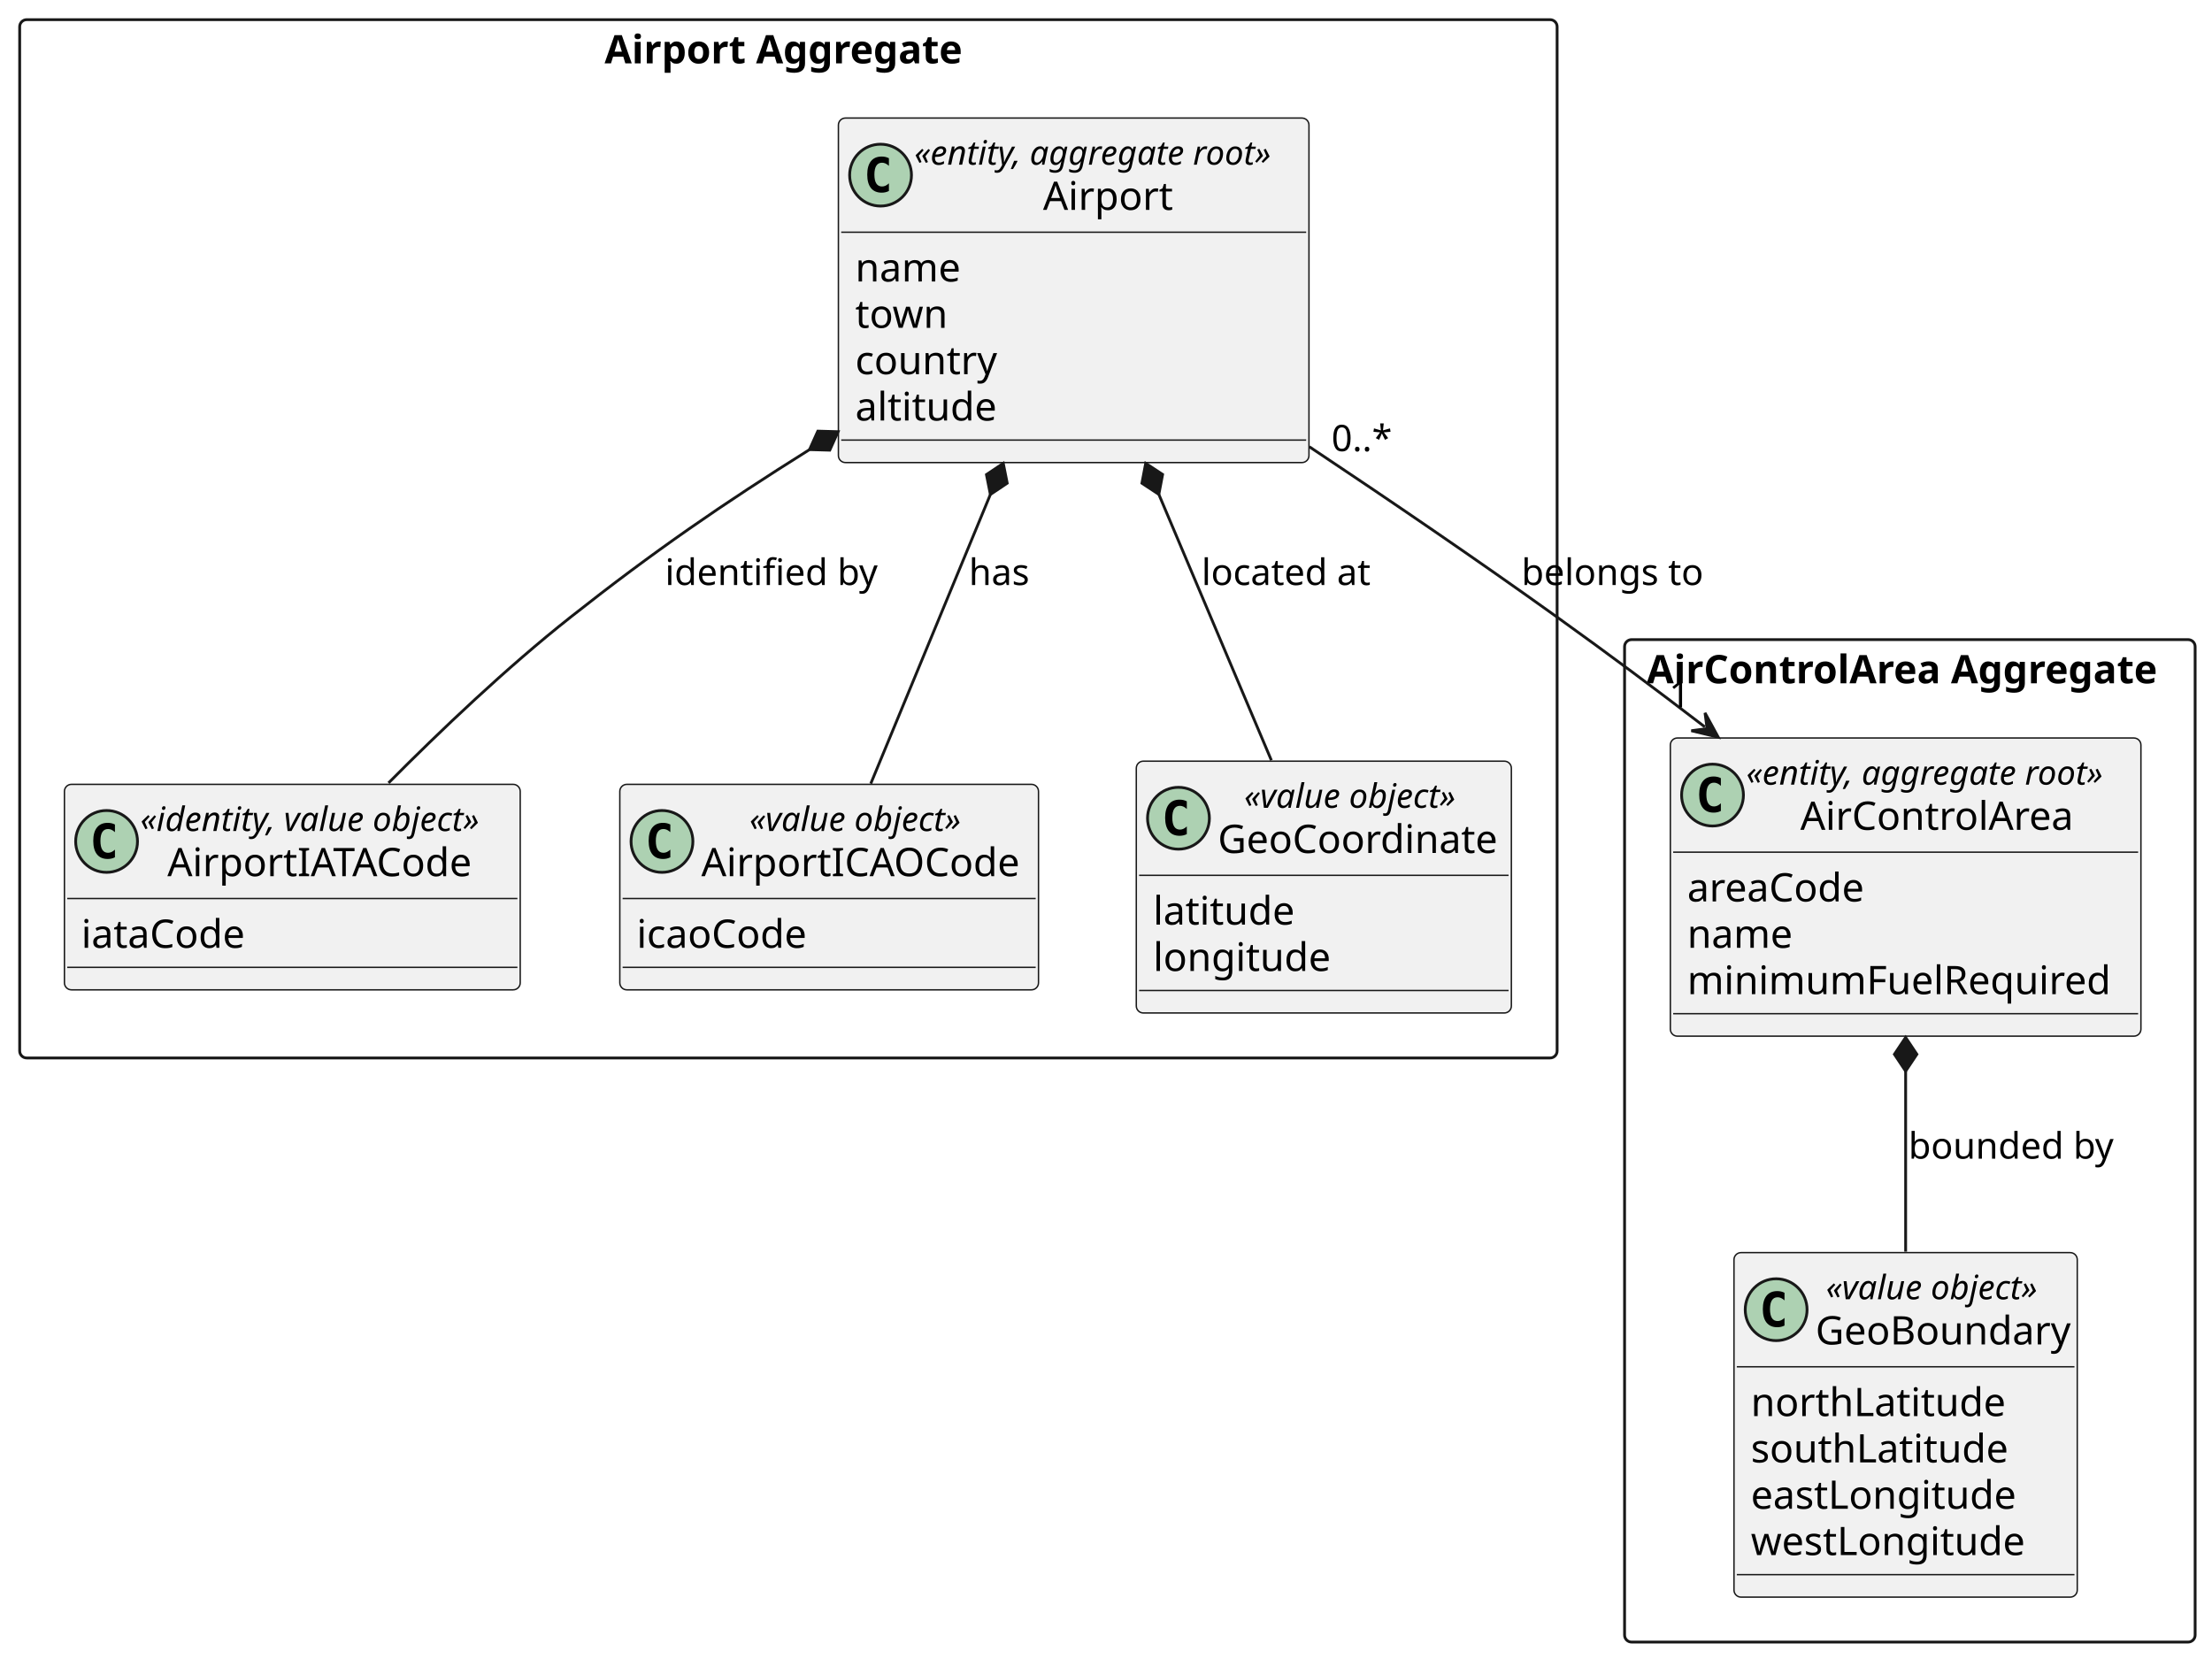
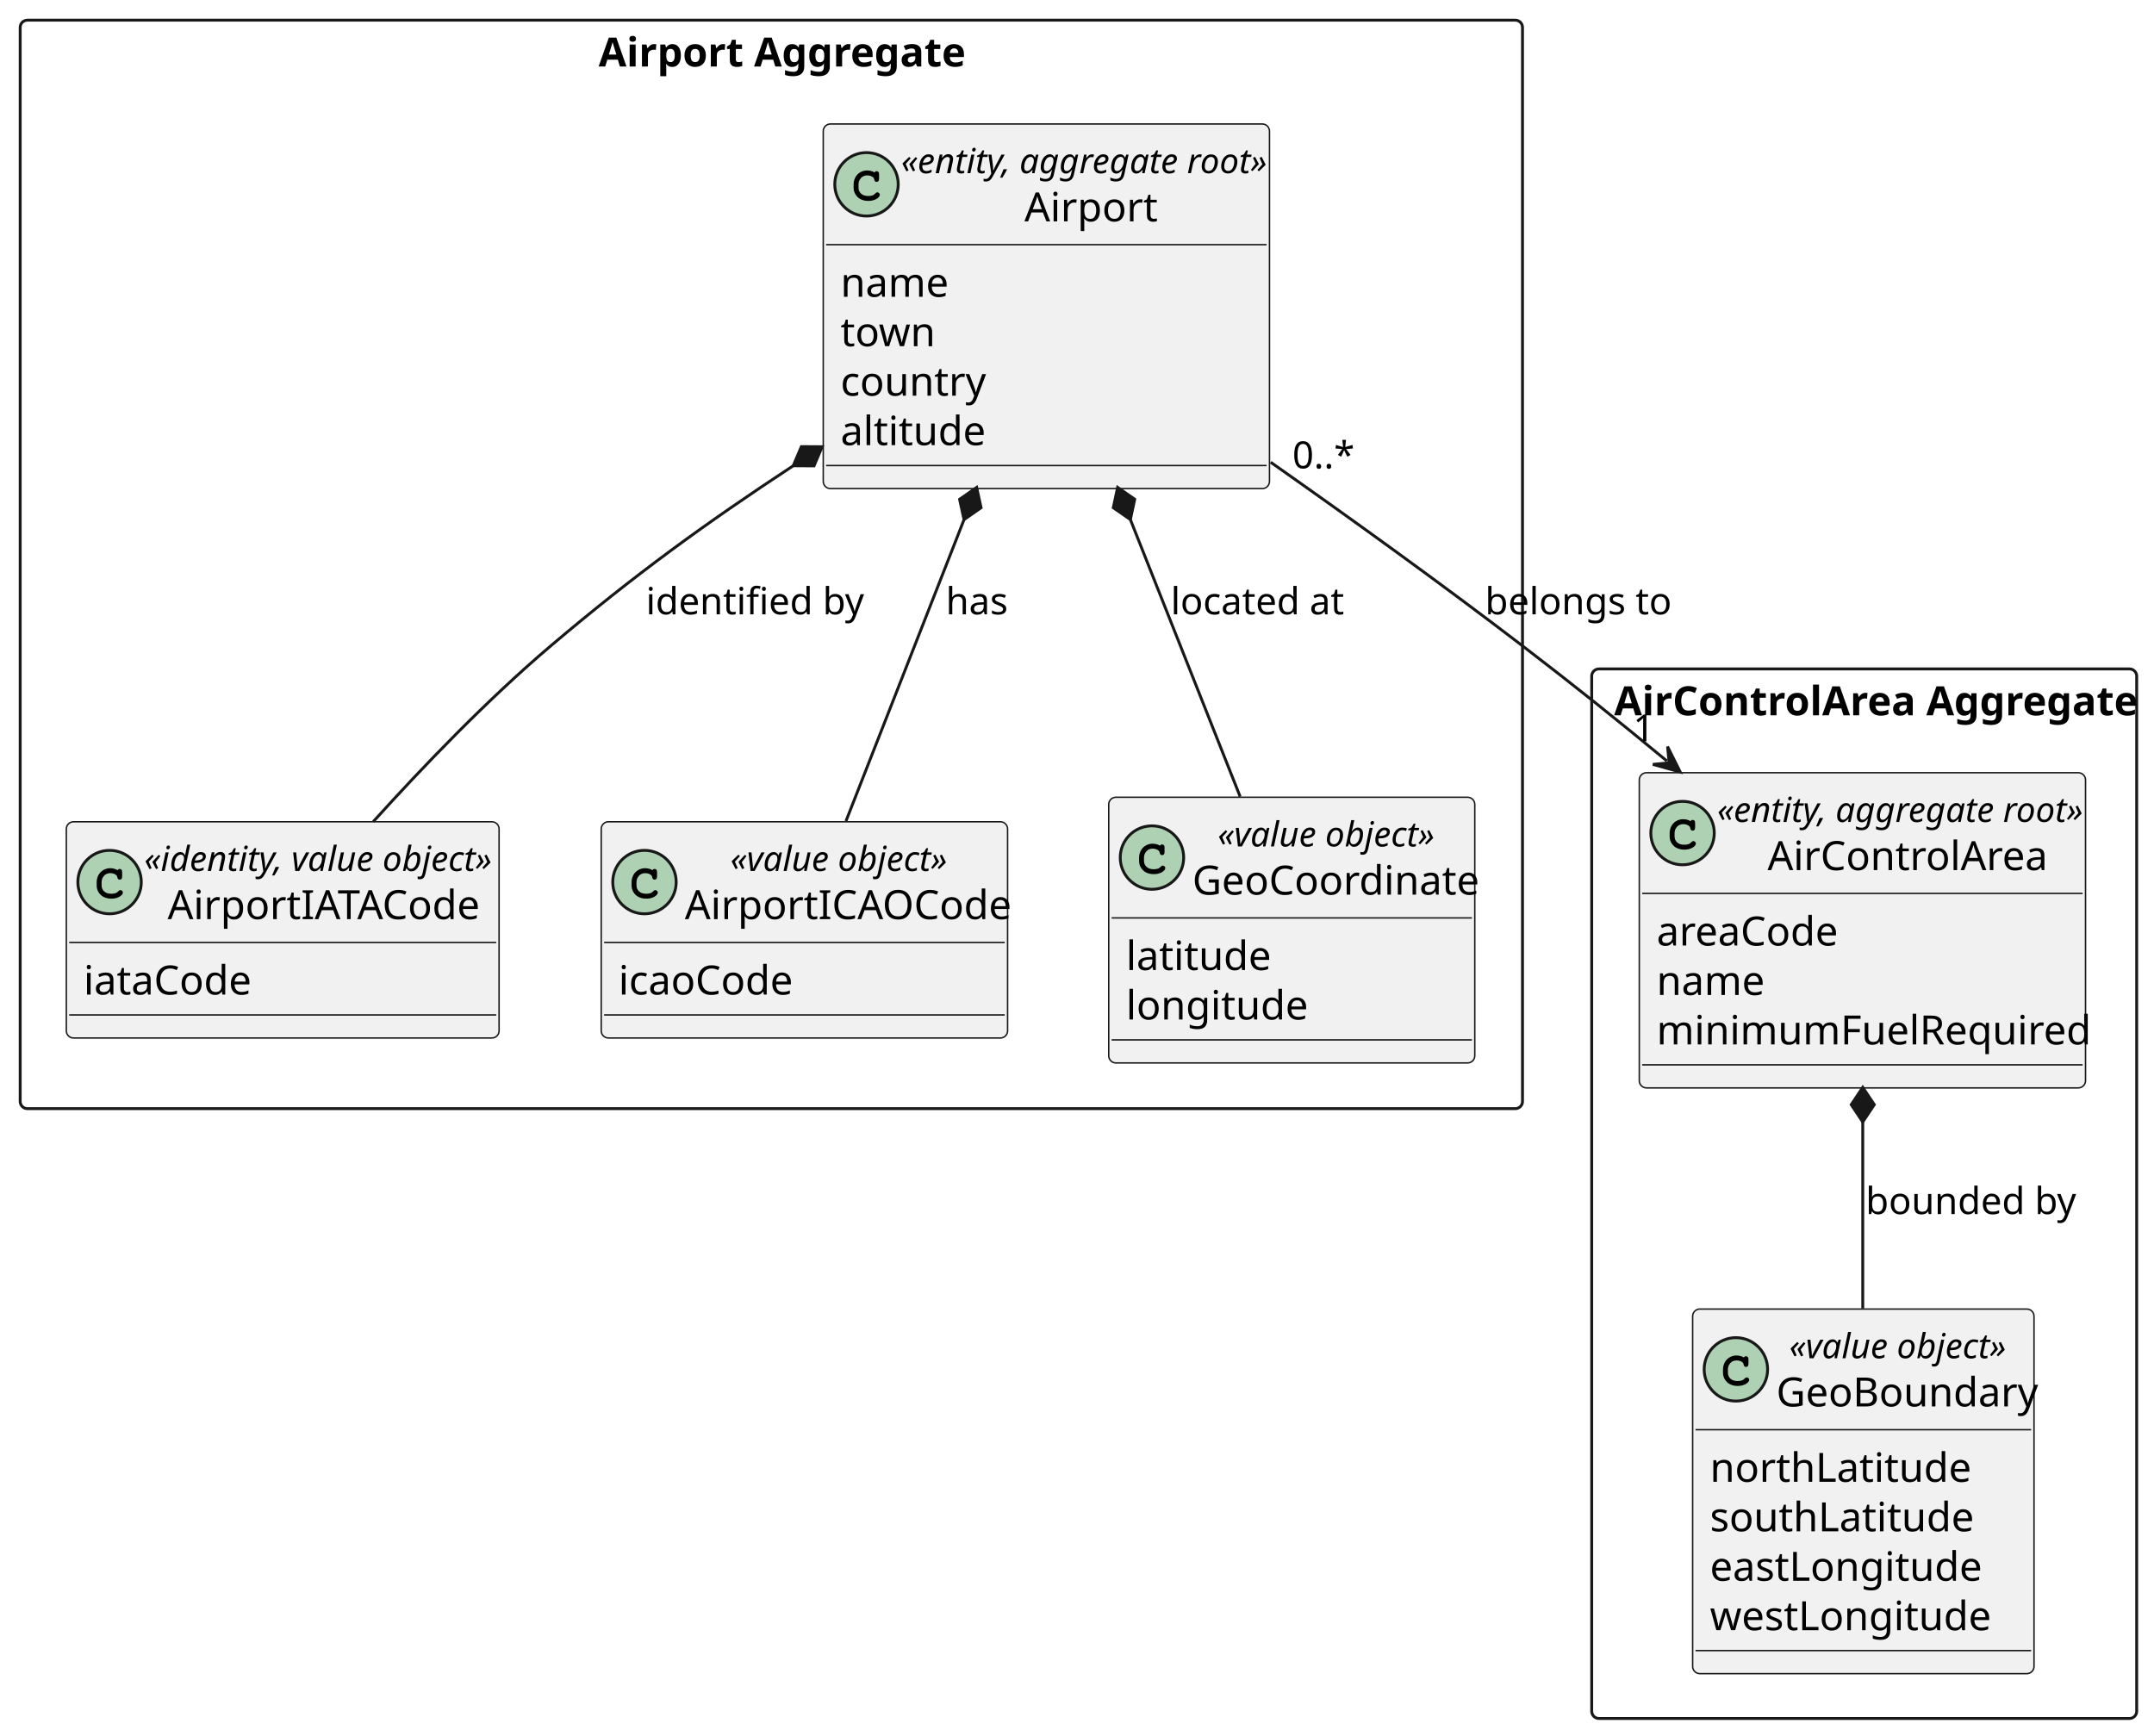
- <svg xmlns="http://www.w3.org/2000/svg" contentStyleType="text/css" data-diagram-type="CLASS" height="590px" preserveAspectRatio="none" style="width:787px;height:590px;background:#FFFFFF;" version="1.1" viewBox="0 0 787 590" width="787px" zoomAndPan="magnify">
+ <svg xmlns="http://www.w3.org/2000/svg" contentStyleType="text/css" data-diagram-type="CLASS" height="602px" preserveAspectRatio="none" style="width:747px;height:602px;background:#FFFFFF;" version="1.1" viewBox="0 0 747 602" width="747px" zoomAndPan="magnify">
  <defs />
  <g>
-     <g class="cluster" data-entity="Airport Aggregate" data-source-line="4" data-uid="ent0002" id="cluster_Airport Aggregate">
-       <rect fill="none" height="369.41" rx="2.5" ry="2.5" style="stroke:#181818;stroke-width:1;" width="547" x="7" y="7" />
-       <text fill="#000000" font-family="sans-serif" font-size="14" font-weight="bold" lengthAdjust="spacing" textLength="130.785" x="215.107" y="22.535">Airport Aggregate</text>
+     <g class="cluster" data-qualified-name="Airport Aggregate" data-source-line="4" id="ent0002">
+       <rect fill="none" height="377.5" rx="2.5" ry="2.5" style="stroke:#181818;stroke-width:1;" width="521" x="7" y="7" />
+       <text fill="#000000" font-family="sans-serif" font-size="14" font-weight="bold" lengthAdjust="spacing" textLength="119.786" x="207.607" y="23.075">Airport Aggregate</text>
    </g>
-     <g class="cluster" data-entity="AirControlArea Aggregate" data-source-line="26" data-uid="ent0007" id="cluster_AirControlArea Aggregate">
-       <rect fill="none" height="356.66" rx="2.5" ry="2.5" style="stroke:#181818;stroke-width:1;" width="203" x="578" y="227.57" />
-       <text fill="#000000" font-family="sans-serif" font-size="14" font-weight="bold" lengthAdjust="spacing" textLength="187.277" x="585.861" y="243.105">AirControlArea Aggregate</text>
+     <g class="cluster" data-qualified-name="AirControlArea Aggregate" data-source-line="26" id="ent0007">
+       <rect fill="none" height="364" rx="2.5" ry="2.5" style="stroke:#181818;stroke-width:1;" width="189" x="552" y="232" />
+       <text fill="#000000" font-family="sans-serif" font-size="14" font-weight="bold" lengthAdjust="spacing" textLength="173.469" x="559.766" y="248.075">AirControlArea Aggregate</text>
    </g>
-     <g class="entity" data-entity="Airport" data-source-line="5" data-uid="ent0003" id="entity_Airport">
-       <rect fill="#F1F1F1" height="122.574" rx="2.5" ry="2.5" style="stroke:#181818;stroke-width:0.5;" width="167.424" x="298.29" y="42" />
-       <ellipse cx="313.29" cy="62.31" fill="#ADD1B2" rx="11" ry="11" style="stroke:#181818;stroke-width:1;" />
-       <path d="M316.263,67.954 Q315.682,68.252 315.043,68.402 Q314.404,68.551 313.698,68.551 Q311.191,68.551 309.872,66.899 Q308.552,65.248 308.552,62.127 Q308.552,58.997 309.872,57.345 Q311.191,55.693 313.698,55.693 Q314.404,55.693 315.051,55.843 Q315.699,55.992 316.263,56.291 L316.263,59.014 Q315.632,58.433 315.039,58.163 Q314.445,57.893 313.814,57.893 Q312.47,57.893 311.785,58.96 Q311.1,60.026 311.1,62.127 Q311.1,64.218 311.785,65.285 Q312.47,66.352 313.814,66.352 Q314.445,66.352 315.039,66.082 Q315.632,65.812 316.263,65.231 Z " fill="#000000" />
-       <text fill="#000000" font-family="sans-serif" font-size="12" font-style="italic" lengthAdjust="spacing" textLength="139.424" x="325.29" y="58.602">«entity, aggregate root»</text>
-       <text fill="#000000" font-family="sans-serif" font-size="14" lengthAdjust="spacing" textLength="47.81" x="371.097" y="74.668">Airport</text>
-       <line style="stroke:#181818;stroke-width:0.5;" x1="299.29" x2="464.714" y1="82.621" y2="82.621" />
-       <text fill="#000000" font-family="sans-serif" font-size="14" lengthAdjust="spacing" textLength="37.29" x="304.29" y="100.156">name</text>
-       <text fill="#000000" font-family="sans-serif" font-size="14" lengthAdjust="spacing" textLength="33.312" x="304.29" y="116.644">town</text>
-       <text fill="#000000" font-family="sans-serif" font-size="14" lengthAdjust="spacing" textLength="51.427" x="304.29" y="133.133">country</text>
-       <text fill="#000000" font-family="sans-serif" font-size="14" lengthAdjust="spacing" textLength="51.598" x="304.29" y="149.621">altitude</text>
-       <line style="stroke:#181818;stroke-width:0.5;" x1="299.29" x2="464.714" y1="156.574" y2="156.574" />
+     <g class="entity" data-qualified-name="Airport Aggregate.Airport" data-source-line="5" id="ent0003">
+       <rect fill="#F1F1F1" height="126.458" rx="2.5" ry="2.5" style="stroke:#181818;stroke-width:0.5;" width="154.756" x="285.5" y="43" />
+       <ellipse cx="300.5" cy="63.926" fill="#ADD1B2" rx="11" ry="11" style="stroke:#181818;stroke-width:1;" />
+       <path d="M303.266,59.801 Q303.422,59.583 303.609,59.473 Q303.797,59.364 304.016,59.364 Q304.391,59.364 304.625,59.629 Q304.859,59.879 304.859,60.489 L304.859,61.942 Q304.859,62.551 304.625,62.817 Q304.391,63.083 304.016,63.083 Q303.672,63.083 303.469,62.879 Q303.266,62.692 303.156,62.176 Q303.109,61.817 302.922,61.629 Q302.594,61.254 301.984,61.036 Q301.375,60.817 300.75,60.817 Q299.984,60.817 299.344,61.145 Q298.719,61.473 298.219,62.223 Q297.734,62.973 297.734,64.004 L297.734,65.098 Q297.734,66.332 298.625,67.161 Q299.516,67.973 301.109,67.973 Q302.047,67.973 302.703,67.723 Q303.094,67.567 303.516,67.129 Q303.781,66.864 303.922,66.786 Q304.078,66.707 304.281,66.707 Q304.609,66.707 304.859,66.973 Q305.125,67.223 305.125,67.567 Q305.125,67.911 304.781,68.317 Q304.281,68.895 303.484,69.223 Q302.406,69.676 301.109,69.676 Q299.594,69.676 298.391,69.051 Q297.406,68.551 296.719,67.489 Q296.031,66.411 296.031,65.129 L296.031,63.973 Q296.031,62.645 296.641,61.504 Q297.266,60.348 298.359,59.739 Q299.453,59.114 300.688,59.114 Q301.422,59.114 302.062,59.286 Q302.719,59.442 303.266,59.801 Z " fill="#000000" />
+       <text fill="#000000" font-family="sans-serif" font-size="12" font-style="italic" lengthAdjust="spacing" textLength="126.756" x="312.5" y="60.065">«entity, aggregate root»</text>
+       <text fill="#000000" font-family="sans-serif" font-size="14" lengthAdjust="spacing" textLength="41.234" x="355.261" y="76.776">Airport</text>
+       <line style="stroke:#181818;stroke-width:0.5;" x1="286.5" x2="439.256" y1="84.853" y2="84.853" />
+       <text fill="#000000" font-family="sans-serif" font-size="14" lengthAdjust="spacing" textLength="35.02" x="291.5" y="102.928">name</text>
+       <text fill="#000000" font-family="sans-serif" font-size="14" lengthAdjust="spacing" textLength="29.572" x="291.5" y="120.079">town</text>
+       <text fill="#000000" font-family="sans-serif" font-size="14" lengthAdjust="spacing" textLength="45.91" x="291.5" y="137.231">country</text>
+       <text fill="#000000" font-family="sans-serif" font-size="14" lengthAdjust="spacing" textLength="45.145" x="291.5" y="154.382">altitude</text>
+       <line style="stroke:#181818;stroke-width:0.5;" x1="286.5" x2="439.256" y1="161.458" y2="161.458" />
    </g>
-     <g class="entity" data-entity="AirportIATACode" data-source-line="12" data-uid="ent0004" id="entity_AirportIATACode">
-       <rect fill="#F1F1F1" height="73.109" rx="2.5" ry="2.5" style="stroke:#181818;stroke-width:0.5;" width="162.168" x="22.92" y="279.06" />
-       <ellipse cx="37.92" cy="299.37" fill="#ADD1B2" rx="11" ry="11" style="stroke:#181818;stroke-width:1;" />
-       <path d="M40.893,305.014 Q40.312,305.312 39.673,305.462 Q39.034,305.611 38.328,305.611 Q35.821,305.611 34.502,303.959 Q33.182,302.308 33.182,299.187 Q33.182,296.057 34.502,294.405 Q35.821,292.753 38.328,292.753 Q39.034,292.753 39.681,292.903 Q40.329,293.052 40.893,293.351 L40.893,296.074 Q40.262,295.493 39.669,295.223 Q39.075,294.953 38.444,294.953 Q37.1,294.953 36.415,296.02 Q35.73,297.086 35.73,299.187 Q35.73,301.278 36.415,302.345 Q37.1,303.412 38.444,303.412 Q39.075,303.412 39.669,303.142 Q40.262,302.872 40.893,302.291 Z " fill="#000000" />
-       <text fill="#000000" font-family="sans-serif" font-size="12" font-style="italic" lengthAdjust="spacing" textLength="134.168" x="49.92" y="295.662">«identity, value object»</text>
-       <text fill="#000000" font-family="sans-serif" font-size="14" lengthAdjust="spacing" textLength="114.912" x="59.548" y="311.728">AirportIATACode</text>
-       <line style="stroke:#181818;stroke-width:0.5;" x1="23.92" x2="184.088" y1="319.681" y2="319.681" />
-       <text fill="#000000" font-family="sans-serif" font-size="14" lengthAdjust="spacing" textLength="59.644" x="28.92" y="337.216">iataCode</text>
-       <line style="stroke:#181818;stroke-width:0.5;" x1="23.92" x2="184.088" y1="344.169" y2="344.169" />
+     <g class="entity" data-qualified-name="Airport Aggregate.AirportIATACode" data-source-line="12" id="ent0004">
+       <rect fill="#F1F1F1" height="75.004" rx="2.5" ry="2.5" style="stroke:#181818;stroke-width:0.5;" width="150.08" x="23" y="285" />
+       <ellipse cx="38" cy="305.926" fill="#ADD1B2" rx="11" ry="11" style="stroke:#181818;stroke-width:1;" />
+       <path d="M40.766,301.801 Q40.922,301.582 41.109,301.473 Q41.297,301.364 41.516,301.364 Q41.891,301.364 42.125,301.629 Q42.359,301.879 42.359,302.489 L42.359,303.942 Q42.359,304.551 42.125,304.817 Q41.891,305.082 41.516,305.082 Q41.172,305.082 40.969,304.879 Q40.766,304.692 40.656,304.176 Q40.609,303.817 40.422,303.629 Q40.094,303.254 39.484,303.036 Q38.875,302.817 38.25,302.817 Q37.484,302.817 36.844,303.145 Q36.219,303.473 35.719,304.223 Q35.234,304.973 35.234,306.004 L35.234,307.098 Q35.234,308.332 36.125,309.161 Q37.016,309.973 38.609,309.973 Q39.547,309.973 40.203,309.723 Q40.594,309.567 41.016,309.129 Q41.281,308.864 41.422,308.786 Q41.578,308.707 41.781,308.707 Q42.109,308.707 42.359,308.973 Q42.625,309.223 42.625,309.567 Q42.625,309.911 42.281,310.317 Q41.781,310.895 40.984,311.223 Q39.906,311.676 38.609,311.676 Q37.094,311.676 35.891,311.051 Q34.906,310.551 34.219,309.489 Q33.531,308.411 33.531,307.129 L33.531,305.973 Q33.531,304.645 34.141,303.504 Q34.766,302.348 35.859,301.739 Q36.953,301.114 38.188,301.114 Q38.922,301.114 39.562,301.286 Q40.219,301.442 40.766,301.801 Z " fill="#000000" />
+       <text fill="#000000" font-family="sans-serif" font-size="12" font-style="italic" lengthAdjust="spacing" textLength="122.08" x="50" y="302.065">«identity, value object»</text>
+       <text fill="#000000" font-family="sans-serif" font-size="14" lengthAdjust="spacing" textLength="105.82" x="58.13" y="318.776">AirportIATACode</text>
+       <line style="stroke:#181818;stroke-width:0.5;" x1="24" x2="172.08" y1="326.853" y2="326.853" />
+       <text fill="#000000" font-family="sans-serif" font-size="14" lengthAdjust="spacing" textLength="56.041" x="29" y="344.928">iataCode</text>
+       <line style="stroke:#181818;stroke-width:0.5;" x1="24" x2="172.08" y1="352.004" y2="352.004" />
    </g>
-     <g class="entity" data-entity="AirportICAOCode" data-source-line="16" data-uid="ent0005" id="entity_AirportICAOCode">
-       <rect fill="#F1F1F1" height="73.109" rx="2.5" ry="2.5" style="stroke:#181818;stroke-width:0.5;" width="148.963" x="220.52" y="279.06" />
-       <ellipse cx="235.52" cy="299.37" fill="#ADD1B2" rx="11" ry="11" style="stroke:#181818;stroke-width:1;" />
-       <path d="M238.493,305.014 Q237.912,305.312 237.273,305.462 Q236.634,305.611 235.928,305.611 Q233.421,305.611 232.101,303.959 Q230.782,302.308 230.782,299.187 Q230.782,296.057 232.101,294.405 Q233.421,292.753 235.928,292.753 Q236.634,292.753 237.281,292.903 Q237.929,293.052 238.493,293.351 L238.493,296.074 Q237.862,295.493 237.269,295.223 Q236.675,294.953 236.044,294.953 Q234.7,294.953 234.015,296.02 Q233.33,297.086 233.33,299.187 Q233.33,301.278 234.015,302.345 Q234.7,303.412 236.044,303.412 Q236.675,303.412 237.269,303.142 Q237.862,302.872 238.493,302.291 Z " fill="#000000" />
-       <text fill="#000000" font-family="sans-serif" font-size="12" font-style="italic" lengthAdjust="spacing" textLength="82.705" x="266.649" y="295.662">«value object»</text>
-       <text fill="#000000" font-family="sans-serif" font-size="14" lengthAdjust="spacing" textLength="116.963" x="249.52" y="311.728">AirportICAOCode</text>
-       <line style="stroke:#181818;stroke-width:0.5;" x1="221.52" x2="368.483" y1="319.681" y2="319.681" />
-       <text fill="#000000" font-family="sans-serif" font-size="14" lengthAdjust="spacing" textLength="62.446" x="226.52" y="337.216">icaoCode</text>
-       <line style="stroke:#181818;stroke-width:0.5;" x1="221.52" x2="368.483" y1="344.169" y2="344.169" />
+     <g class="entity" data-qualified-name="Airport Aggregate.AirportICAOCode" data-source-line="16" id="ent0005">
+       <rect fill="#F1F1F1" height="75.004" rx="2.5" ry="2.5" style="stroke:#181818;stroke-width:0.5;" width="140.931" x="208.5" y="285" />
+       <ellipse cx="223.5" cy="305.926" fill="#ADD1B2" rx="11" ry="11" style="stroke:#181818;stroke-width:1;" />
+       <path d="M226.266,301.801 Q226.422,301.582 226.609,301.473 Q226.797,301.364 227.016,301.364 Q227.391,301.364 227.625,301.629 Q227.859,301.879 227.859,302.489 L227.859,303.942 Q227.859,304.551 227.625,304.817 Q227.391,305.082 227.016,305.082 Q226.672,305.082 226.469,304.879 Q226.266,304.692 226.156,304.176 Q226.109,303.817 225.922,303.629 Q225.594,303.254 224.984,303.036 Q224.375,302.817 223.75,302.817 Q222.984,302.817 222.344,303.145 Q221.719,303.473 221.219,304.223 Q220.734,304.973 220.734,306.004 L220.734,307.098 Q220.734,308.332 221.625,309.161 Q222.516,309.973 224.109,309.973 Q225.047,309.973 225.703,309.723 Q226.094,309.567 226.516,309.129 Q226.781,308.864 226.922,308.786 Q227.078,308.707 227.281,308.707 Q227.609,308.707 227.859,308.973 Q228.125,309.223 228.125,309.567 Q228.125,309.911 227.781,310.317 Q227.281,310.895 226.484,311.223 Q225.406,311.676 224.109,311.676 Q222.594,311.676 221.391,311.051 Q220.406,310.551 219.719,309.489 Q219.031,308.411 219.031,307.129 L219.031,305.973 Q219.031,304.645 219.641,303.504 Q220.266,302.348 221.359,301.739 Q222.453,301.114 223.688,301.114 Q224.422,301.114 225.062,301.286 Q225.719,301.442 226.266,301.801 Z " fill="#000000" />
+       <text fill="#000000" font-family="sans-serif" font-size="12" font-style="italic" lengthAdjust="spacing" textLength="77.391" x="253.27" y="302.065">«value object»</text>
+       <text fill="#000000" font-family="sans-serif" font-size="14" lengthAdjust="spacing" textLength="108.931" x="237.5" y="318.776">AirportICAOCode</text>
+       <line style="stroke:#181818;stroke-width:0.5;" x1="209.5" x2="348.431" y1="326.853" y2="326.853" />
+       <text fill="#000000" font-family="sans-serif" font-size="14" lengthAdjust="spacing" textLength="59.151" x="214.5" y="344.928">icaoCode</text>
+       <line style="stroke:#181818;stroke-width:0.5;" x1="209.5" x2="348.431" y1="352.004" y2="352.004" />
    </g>
-     <g class="entity" data-entity="GeoCoordinate" data-source-line="20" data-uid="ent0006" id="entity_GeoCoordinate">
-       <rect fill="#F1F1F1" height="89.598" rx="2.5" ry="2.5" style="stroke:#181818;stroke-width:0.5;" width="133.445" x="404.28" y="270.81" />
-       <ellipse cx="419.28" cy="291.12" fill="#ADD1B2" rx="11" ry="11" style="stroke:#181818;stroke-width:1;" />
-       <path d="M422.253,296.764 Q421.672,297.062 421.033,297.212 Q420.394,297.361 419.688,297.361 Q417.181,297.361 415.861,295.709 Q414.542,294.058 414.542,290.937 Q414.542,287.807 415.861,286.155 Q417.181,284.503 419.688,284.503 Q420.394,284.503 421.041,284.653 Q421.689,284.802 422.253,285.101 L422.253,287.824 Q421.622,287.243 421.029,286.973 Q420.435,286.703 419.804,286.703 Q418.46,286.703 417.775,287.77 Q417.09,288.836 417.09,290.937 Q417.09,293.028 417.775,294.095 Q418.46,295.162 419.804,295.162 Q420.435,295.162 421.029,294.892 Q421.622,294.622 422.253,294.041 Z " fill="#000000" />
-       <text fill="#000000" font-family="sans-serif" font-size="12" font-style="italic" lengthAdjust="spacing" textLength="82.705" x="442.65" y="287.412">«value object»</text>
-       <text fill="#000000" font-family="sans-serif" font-size="14" lengthAdjust="spacing" textLength="101.445" x="433.28" y="303.478">GeoCoordinate</text>
-       <line style="stroke:#181818;stroke-width:0.5;" x1="405.28" x2="536.725" y1="311.431" y2="311.431" />
-       <text fill="#000000" font-family="sans-serif" font-size="14" lengthAdjust="spacing" textLength="51.598" x="410.28" y="328.966">latitude</text>
-       <text fill="#000000" font-family="sans-serif" font-size="14" lengthAdjust="spacing" textLength="64.647" x="410.28" y="345.454">longitude</text>
-       <line style="stroke:#181818;stroke-width:0.5;" x1="405.28" x2="536.725" y1="352.408" y2="352.408" />
+     <g class="entity" data-qualified-name="Airport Aggregate.GeoCoordinate" data-source-line="20" id="ent0006">
+       <rect fill="#F1F1F1" height="92.155" rx="2.5" ry="2.5" style="stroke:#181818;stroke-width:0.5;" width="126.951" x="384.5" y="276.5" />
+       <ellipse cx="399.5" cy="297.426" fill="#ADD1B2" rx="11" ry="11" style="stroke:#181818;stroke-width:1;" />
+       <path d="M402.266,293.301 Q402.422,293.082 402.609,292.973 Q402.797,292.864 403.016,292.864 Q403.391,292.864 403.625,293.129 Q403.859,293.379 403.859,293.989 L403.859,295.442 Q403.859,296.051 403.625,296.317 Q403.391,296.582 403.016,296.582 Q402.672,296.582 402.469,296.379 Q402.266,296.192 402.156,295.676 Q402.109,295.317 401.922,295.129 Q401.594,294.754 400.984,294.536 Q400.375,294.317 399.75,294.317 Q398.984,294.317 398.344,294.645 Q397.719,294.973 397.219,295.723 Q396.734,296.473 396.734,297.504 L396.734,298.598 Q396.734,299.832 397.625,300.661 Q398.516,301.473 400.109,301.473 Q401.047,301.473 401.703,301.223 Q402.094,301.067 402.516,300.629 Q402.781,300.364 402.922,300.286 Q403.078,300.207 403.281,300.207 Q403.609,300.207 403.859,300.473 Q404.125,300.723 404.125,301.067 Q404.125,301.411 403.781,301.817 Q403.281,302.395 402.484,302.723 Q401.406,303.176 400.109,303.176 Q398.594,303.176 397.391,302.551 Q396.406,302.051 395.719,300.989 Q395.031,299.911 395.031,298.629 L395.031,297.473 Q395.031,296.145 395.641,295.004 Q396.266,293.848 397.359,293.239 Q398.453,292.614 399.688,292.614 Q400.422,292.614 401.062,292.786 Q401.719,292.942 402.266,293.301 Z " fill="#000000" />
+       <text fill="#000000" font-family="sans-serif" font-size="12" font-style="italic" lengthAdjust="spacing" textLength="77.391" x="422.28" y="293.565">«value object»</text>
+       <text fill="#000000" font-family="sans-serif" font-size="14" lengthAdjust="spacing" textLength="94.951" x="413.5" y="310.276">GeoCoordinate</text>
+       <line style="stroke:#181818;stroke-width:0.5;" x1="385.5" x2="510.451" y1="318.353" y2="318.353" />
+       <text fill="#000000" font-family="sans-serif" font-size="14" lengthAdjust="spacing" textLength="45.145" x="390.5" y="336.428">latitude</text>
+       <text fill="#000000" font-family="sans-serif" font-size="14" lengthAdjust="spacing" textLength="56.827" x="390.5" y="353.579">longitude</text>
+       <line style="stroke:#181818;stroke-width:0.5;" x1="385.5" x2="510.451" y1="360.655" y2="360.655" />
    </g>
-     <g class="entity" data-entity="AirControlArea" data-source-line="27" data-uid="ent0008" id="entity_AirControlArea">
-       <rect fill="#F1F1F1" height="106.086" rx="2.5" ry="2.5" style="stroke:#181818;stroke-width:0.5;" width="167.424" x="594.29" y="262.57" />
-       <ellipse cx="609.29" cy="282.88" fill="#ADD1B2" rx="11" ry="11" style="stroke:#181818;stroke-width:1;" />
-       <path d="M612.263,288.524 Q611.682,288.822 611.043,288.972 Q610.404,289.121 609.698,289.121 Q607.191,289.121 605.871,287.469 Q604.552,285.818 604.552,282.697 Q604.552,279.567 605.871,277.915 Q607.191,276.263 609.698,276.263 Q610.404,276.263 611.051,276.413 Q611.699,276.562 612.263,276.861 L612.263,279.584 Q611.632,279.003 611.039,278.733 Q610.445,278.463 609.814,278.463 Q608.47,278.463 607.785,279.53 Q607.1,280.596 607.1,282.697 Q607.1,284.788 607.785,285.855 Q608.47,286.922 609.814,286.922 Q610.445,286.922 611.039,286.652 Q611.632,286.382 612.263,285.801 Z " fill="#000000" />
-       <text fill="#000000" font-family="sans-serif" font-size="12" font-style="italic" lengthAdjust="spacing" textLength="139.424" x="621.29" y="279.172">«entity, aggregate root»</text>
-       <text fill="#000000" font-family="sans-serif" font-size="14" lengthAdjust="spacing" textLength="100.939" x="640.532" y="295.238">AirControlArea</text>
-       <line style="stroke:#181818;stroke-width:0.5;" x1="595.29" x2="760.714" y1="303.191" y2="303.191" />
-       <text fill="#000000" font-family="sans-serif" font-size="14" lengthAdjust="spacing" textLength="63.889" x="600.29" y="320.726">areaCode</text>
-       <text fill="#000000" font-family="sans-serif" font-size="14" lengthAdjust="spacing" textLength="37.29" x="600.29" y="337.214">name</text>
-       <text fill="#000000" font-family="sans-serif" font-size="14" lengthAdjust="spacing" textLength="153.262" x="600.29" y="353.703">minimumFuelRequired</text>
-       <line style="stroke:#181818;stroke-width:0.5;" x1="595.29" x2="760.714" y1="360.656" y2="360.656" />
+     <g class="entity" data-qualified-name="AirControlArea Aggregate.AirControlArea" data-source-line="27" id="ent0008">
+       <rect fill="#F1F1F1" height="109.307" rx="2.5" ry="2.5" style="stroke:#181818;stroke-width:0.5;" width="154.756" x="568.5" y="268" />
+       <ellipse cx="583.5" cy="288.926" fill="#ADD1B2" rx="11" ry="11" style="stroke:#181818;stroke-width:1;" />
+       <path d="M586.266,284.801 Q586.422,284.582 586.609,284.473 Q586.797,284.364 587.016,284.364 Q587.391,284.364 587.625,284.629 Q587.859,284.879 587.859,285.489 L587.859,286.942 Q587.859,287.551 587.625,287.817 Q587.391,288.082 587.016,288.082 Q586.672,288.082 586.469,287.879 Q586.266,287.692 586.156,287.176 Q586.109,286.817 585.922,286.629 Q585.594,286.254 584.984,286.036 Q584.375,285.817 583.75,285.817 Q582.984,285.817 582.344,286.145 Q581.719,286.473 581.219,287.223 Q580.734,287.973 580.734,289.004 L580.734,290.098 Q580.734,291.332 581.625,292.161 Q582.516,292.973 584.109,292.973 Q585.047,292.973 585.703,292.723 Q586.094,292.567 586.516,292.129 Q586.781,291.864 586.922,291.786 Q587.078,291.707 587.281,291.707 Q587.609,291.707 587.859,291.973 Q588.125,292.223 588.125,292.567 Q588.125,292.911 587.781,293.317 Q587.281,293.895 586.484,294.223 Q585.406,294.676 584.109,294.676 Q582.594,294.676 581.391,294.051 Q580.406,293.551 579.719,292.489 Q579.031,291.411 579.031,290.129 L579.031,288.973 Q579.031,287.645 579.641,286.504 Q580.266,285.348 581.359,284.739 Q582.453,284.114 583.688,284.114 Q584.422,284.114 585.062,284.286 Q585.719,284.442 586.266,284.801 Z " fill="#000000" />
+       <text fill="#000000" font-family="sans-serif" font-size="12" font-style="italic" lengthAdjust="spacing" textLength="126.756" x="595.5" y="285.065">«entity, aggregate root»</text>
+       <text fill="#000000" font-family="sans-serif" font-size="14" lengthAdjust="spacing" textLength="91.814" x="612.971" y="301.776">AirControlArea</text>
+       <line style="stroke:#181818;stroke-width:0.5;" x1="569.5" x2="722.256" y1="309.853" y2="309.853" />
+       <text fill="#000000" font-family="sans-serif" font-size="14" lengthAdjust="spacing" textLength="61.489" x="574.5" y="327.928">areaCode</text>
+       <text fill="#000000" font-family="sans-serif" font-size="14" lengthAdjust="spacing" textLength="35.02" x="574.5" y="345.079">name</text>
+       <text fill="#000000" font-family="sans-serif" font-size="14" lengthAdjust="spacing" textLength="140.827" x="574.5" y="362.231">minimumFuelRequired</text>
+       <line style="stroke:#181818;stroke-width:0.5;" x1="569.5" x2="722.256" y1="369.307" y2="369.307" />
    </g>
-     <g class="entity" data-entity="GeoBoundary" data-source-line="33" data-uid="ent0009" id="entity_GeoBoundary">
-       <rect fill="#F1F1F1" height="122.574" rx="2.5" ry="2.5" style="stroke:#181818;stroke-width:0.5;" width="122.132" x="616.93" y="445.66" />
-       <ellipse cx="631.93" cy="465.971" fill="#ADD1B2" rx="11" ry="11" style="stroke:#181818;stroke-width:1;" />
-       <path d="M634.903,471.614 Q634.322,471.912 633.683,472.062 Q633.044,472.211 632.338,472.211 Q629.831,472.211 628.511,470.559 Q627.192,468.908 627.192,465.786 Q627.192,462.657 628.511,461.005 Q629.831,459.353 632.338,459.353 Q633.044,459.353 633.691,459.503 Q634.339,459.652 634.903,459.951 L634.903,462.674 Q634.272,462.093 633.679,461.823 Q633.085,461.553 632.454,461.553 Q631.11,461.553 630.425,462.62 Q629.74,463.686 629.74,465.786 Q629.74,467.878 630.425,468.945 Q631.11,470.012 632.454,470.012 Q633.085,470.012 633.679,469.742 Q634.272,469.472 634.903,468.891 Z " fill="#000000" />
-       <text fill="#000000" font-family="sans-serif" font-size="12" font-style="italic" lengthAdjust="spacing" textLength="82.705" x="649.643" y="462.262">«value object»</text>
-       <text fill="#000000" font-family="sans-serif" font-size="14" lengthAdjust="spacing" textLength="90.132" x="645.93" y="478.328">GeoBoundary</text>
-       <line style="stroke:#181818;stroke-width:0.5;" x1="617.93" x2="738.062" y1="486.281" y2="486.281" />
-       <text fill="#000000" font-family="sans-serif" font-size="14" lengthAdjust="spacing" textLength="91.957" x="622.93" y="503.816">northLatitude</text>
-       <text fill="#000000" font-family="sans-serif" font-size="14" lengthAdjust="spacing" textLength="93.365" x="622.93" y="520.304">southLatitude</text>
-       <text fill="#000000" font-family="sans-serif" font-size="14" lengthAdjust="spacing" textLength="95.97" x="622.93" y="536.793">eastLongitude</text>
-       <text fill="#000000" font-family="sans-serif" font-size="14" lengthAdjust="spacing" textLength="99.025" x="622.93" y="553.281">westLongitude</text>
-       <line style="stroke:#181818;stroke-width:0.5;" x1="617.93" x2="738.062" y1="560.234" y2="560.234" />
+     <g class="entity" data-qualified-name="AirControlArea Aggregate.GeoBoundary" data-source-line="33" id="ent0009">
+       <rect fill="#F1F1F1" height="126.458" rx="2.5" ry="2.5" style="stroke:#181818;stroke-width:0.5;" width="118.393" x="587" y="454" />
+       <ellipse cx="602" cy="474.926" fill="#ADD1B2" rx="11" ry="11" style="stroke:#181818;stroke-width:1;" />
+       <path d="M604.766,470.801 Q604.922,470.582 605.109,470.473 Q605.297,470.364 605.516,470.364 Q605.891,470.364 606.125,470.629 Q606.359,470.879 606.359,471.489 L606.359,472.942 Q606.359,473.551 606.125,473.817 Q605.891,474.082 605.516,474.082 Q605.172,474.082 604.969,473.879 Q604.766,473.692 604.656,473.176 Q604.609,472.817 604.422,472.629 Q604.094,472.254 603.484,472.036 Q602.875,471.817 602.25,471.817 Q601.484,471.817 600.844,472.145 Q600.219,472.473 599.719,473.223 Q599.234,473.973 599.234,475.004 L599.234,476.098 Q599.234,477.332 600.125,478.161 Q601.016,478.973 602.609,478.973 Q603.547,478.973 604.203,478.723 Q604.594,478.567 605.016,478.129 Q605.281,477.864 605.422,477.786 Q605.578,477.707 605.781,477.707 Q606.109,477.707 606.359,477.973 Q606.625,478.223 606.625,478.567 Q606.625,478.911 606.281,479.317 Q605.781,479.895 604.984,480.223 Q603.906,480.676 602.609,480.676 Q601.094,480.676 599.891,480.051 Q598.906,479.551 598.219,478.489 Q597.531,477.411 597.531,476.129 L597.531,474.973 Q597.531,473.645 598.141,472.504 Q598.766,471.348 599.859,470.739 Q600.953,470.114 602.188,470.114 Q602.922,470.114 603.562,470.286 Q604.219,470.442 604.766,470.801 Z " fill="#000000" />
+       <text fill="#000000" font-family="sans-serif" font-size="12" font-style="italic" lengthAdjust="spacing" textLength="77.391" x="620.501" y="471.065">«value object»</text>
+       <text fill="#000000" font-family="sans-serif" font-size="14" lengthAdjust="spacing" textLength="86.393" x="616" y="487.776">GeoBoundary</text>
+       <line style="stroke:#181818;stroke-width:0.5;" x1="588" x2="704.393" y1="495.853" y2="495.853" />
+       <text fill="#000000" font-family="sans-serif" font-size="14" lengthAdjust="spacing" textLength="81.731" x="593" y="513.928">northLatitude</text>
+       <text fill="#000000" font-family="sans-serif" font-size="14" lengthAdjust="spacing" textLength="84.068" x="593" y="531.079">southLatitude</text>
+       <text fill="#000000" font-family="sans-serif" font-size="14" lengthAdjust="spacing" textLength="87.965" x="593" y="548.231">eastLongitude</text>
+       <text fill="#000000" font-family="sans-serif" font-size="14" lengthAdjust="spacing" textLength="90.289" x="593" y="565.382">westLongitude</text>
+       <line style="stroke:#181818;stroke-width:0.5;" x1="588" x2="704.393" y1="572.458" y2="572.458" />
    </g>
-     <g class="link" data-entity-1="Airport" data-entity-2="AirportIATACode" data-source-line="41" data-uid="lnk10" id="link_Airport_AirportIATACode">
-       <path codeLine="41" d="M288.013,159.964 C257.183,179.294 232.73,196.08 203,219.57 C180.19,237.59 156.64,260.02 138.23,278.56" fill="none" id="Airport-backto-AirportIATACode" style="stroke:#181818;stroke-width:1;" />
-       <polygon fill="#181818" points="298.18,153.59,290.972,153.388,288.013,159.964,295.221,160.166,298.18,153.59" style="stroke:#181818;stroke-width:1;" />
-       <text fill="#000000" font-family="sans-serif" font-size="13" lengthAdjust="spacing" textLength="78.92" x="236.61" y="208.138">identified by</text>
+     <g class="link" data-entity-1="ent0003" data-entity-2="ent0004" data-link-type="composition" data-source-line="41" id="lnk10">
+       <path codeLine="41" d="M275.092,161.532 C244.683,181.522 220.2,199.25 191,224 C169.05,242.61 146.73,265.84 129.45,284.96" fill="none" id="Airport-backto-AirportIATACode" style="stroke:#181818;stroke-width:1;" />
+       <polygon fill="#181818" points="285.12,154.94,277.909,154.893,275.092,161.532,282.303,161.578,285.12,154.94" style="stroke:#181818;stroke-width:1;" />
+       <text fill="#000000" font-family="sans-serif" font-size="13" lengthAdjust="spacing" textLength="69.38" x="224" y="213.07">identified by</text>
    </g>
-     <g class="link" data-entity-1="Airport" data-entity-2="AirportICAOCode" data-source-line="42" data-uid="lnk11" id="link_Airport_AirportICAOCode">
-       <path codeLine="42" d="M352.363,175.929 C337.103,212.819 322.71,247.61 309.81,278.81" fill="none" id="Airport-backto-AirportICAOCode" style="stroke:#181818;stroke-width:1;" />
-       <polygon fill="#181818" points="356.95,164.84,350.96,168.855,352.363,175.929,358.353,171.913,356.95,164.84" style="stroke:#181818;stroke-width:1;" />
-       <text fill="#000000" font-family="sans-serif" font-size="13" lengthAdjust="spacing" textLength="21.874" x="344.71" y="208.138">has</text>
+     <g class="link" data-entity-1="ent0003" data-entity-2="ent0005" data-link-type="composition" data-source-line="42" id="lnk11">
+       <path codeLine="42" d="M334.325,180.214 C319.645,217.704 305.81,253.04 293.38,284.77" fill="none" id="Airport-backto-AirportICAOCode" style="stroke:#181818;stroke-width:1;" />
+       <polygon fill="#181818" points="338.7,169.04,332.788,173.168,334.325,180.214,340.237,176.085,338.7,169.04" style="stroke:#181818;stroke-width:1;" />
+       <text fill="#000000" font-family="sans-serif" font-size="13" lengthAdjust="spacing" textLength="20.96" x="328" y="213.07">has</text>
    </g>
-     <g class="link" data-entity-1="Airport" data-entity-2="GeoCoordinate" data-source-line="43" data-uid="lnk12" id="link_Airport_GeoCoordinate">
-       <path codeLine="43" d="M412.298,175.891 C426.578,209.62 439.36,239.83 452.33,270.5" fill="none" id="Airport-backto-GeoCoordinate" style="stroke:#181818;stroke-width:1;" />
-       <polygon fill="#181818" points="407.62,164.84,406.276,171.925,412.298,175.891,413.643,168.806,407.62,164.84" style="stroke:#181818;stroke-width:1;" />
-       <text fill="#000000" font-family="sans-serif" font-size="13" lengthAdjust="spacing" textLength="62.023" x="427.5" y="208.138">located at</text>
+     <g class="link" data-entity-1="ent0003" data-entity-2="ent0006" data-link-type="composition" data-source-line="43" id="lnk12">
+       <path codeLine="43" d="M392.01,180.196 C405.59,214.476 417.74,245.13 430.08,276.29" fill="none" id="Airport-backto-GeoCoordinate" style="stroke:#181818;stroke-width:1;" />
+       <polygon fill="#181818" points="387.59,169.04,386.081,176.091,392.01,180.196,393.519,173.145,387.59,169.04" style="stroke:#181818;stroke-width:1;" />
+       <text fill="#000000" font-family="sans-serif" font-size="13" lengthAdjust="spacing" textLength="56.373" x="406" y="213.07">located at</text>
    </g>
-     <g class="link" data-entity-1="Airport" data-entity-2="AirControlArea" data-source-line="44" data-uid="lnk13" id="link_Airport_AirControlArea">
-       <path codeLine="44" d="M465.84,158.94 C494.11,177.77 525.67,199.25 554,219.57 C572.84,233.09 588.168,244.53 606.567,258.63" fill="none" id="Airport-to-AirControlArea" style="stroke:#181818;stroke-width:1;" />
-       <polygon fill="#181818" points="611.33,262.28,606.619,253.631,607.361,259.239,601.753,259.981,611.33,262.28" style="stroke:#181818;stroke-width:1;" />
-       <text fill="#000000" font-family="sans-serif" font-size="13" lengthAdjust="spacing" textLength="66.93" x="541.32" y="208.138">belongs to</text>
-       <text fill="#000000" font-family="sans-serif" font-size="13" lengthAdjust="spacing" textLength="22.712" x="473.723" y="160.509">0..*</text>
-       <text fill="#000000" font-family="sans-serif" font-size="13" lengthAdjust="spacing" textLength="8.22" x="593.848" y="251.695">1</text>
+     <g class="link" data-entity-1="ent0003" data-entity-2="ent0008" data-link-type="dependency" data-source-line="44" id="lnk13">
+       <path codeLine="44" d="M440.67,160.31 C468.53,179.9 499.98,202.54 528,224 C546.04,237.82 560.565,249.458 578.075,263.928" fill="none" id="Airport-to-AirControlArea" style="stroke:#181818;stroke-width:1;" />
+       <polygon fill="#181818" points="582.7,267.75,578.31,258.933,578.846,264.565,573.214,265.1,582.7,267.75" style="stroke:#181818;stroke-width:1;" />
+       <text fill="#000000" font-family="sans-serif" font-size="13" lengthAdjust="spacing" textLength="59.992" x="515" y="213.07">belongs to</text>
+       <text fill="#000000" font-family="sans-serif" font-size="13" lengthAdjust="spacing" textLength="19.513" x="448.194" y="162.423">0..*</text>
+       <text fill="#000000" font-family="sans-serif" font-size="13" lengthAdjust="spacing" textLength="7.23" x="566.34" y="257.11">1</text>
    </g>
-     <g class="link" data-entity-1="AirControlArea" data-entity-2="GeoBoundary" data-source-line="45" data-uid="lnk14" id="link_AirControlArea_GeoBoundary">
-       <path codeLine="45" d="M678,381.1 C678,404.74 678,420.79 678,445.32" fill="none" id="AirControlArea-backto-GeoBoundary" style="stroke:#181818;stroke-width:1;" />
-       <polygon fill="#181818" points="678,369.1,674,375.1,678,381.1,682,375.1,678,369.1" style="stroke:#181818;stroke-width:1;" />
-       <text fill="#000000" font-family="sans-serif" font-size="13" lengthAdjust="spacing" textLength="74.998" x="679" y="412.228">bounded by</text>
+     <g class="link" data-entity-1="ent0008" data-entity-2="ent0009" data-link-type="composition" data-source-line="45" id="lnk14">
+       <path codeLine="45" d="M646,389.12 C646,412.93 646,429.1 646,453.82" fill="none" id="AirControlArea-backto-GeoBoundary" style="stroke:#181818;stroke-width:1;" />
+       <polygon fill="#181818" points="646,377.12,642,383.12,646,389.12,650,383.12,646,377.12" style="stroke:#181818;stroke-width:1;" />
+       <text fill="#000000" font-family="sans-serif" font-size="13" lengthAdjust="spacing" textLength="67.952" x="647" y="421.07">bounded by</text>
    </g>
  </g>
</svg>
